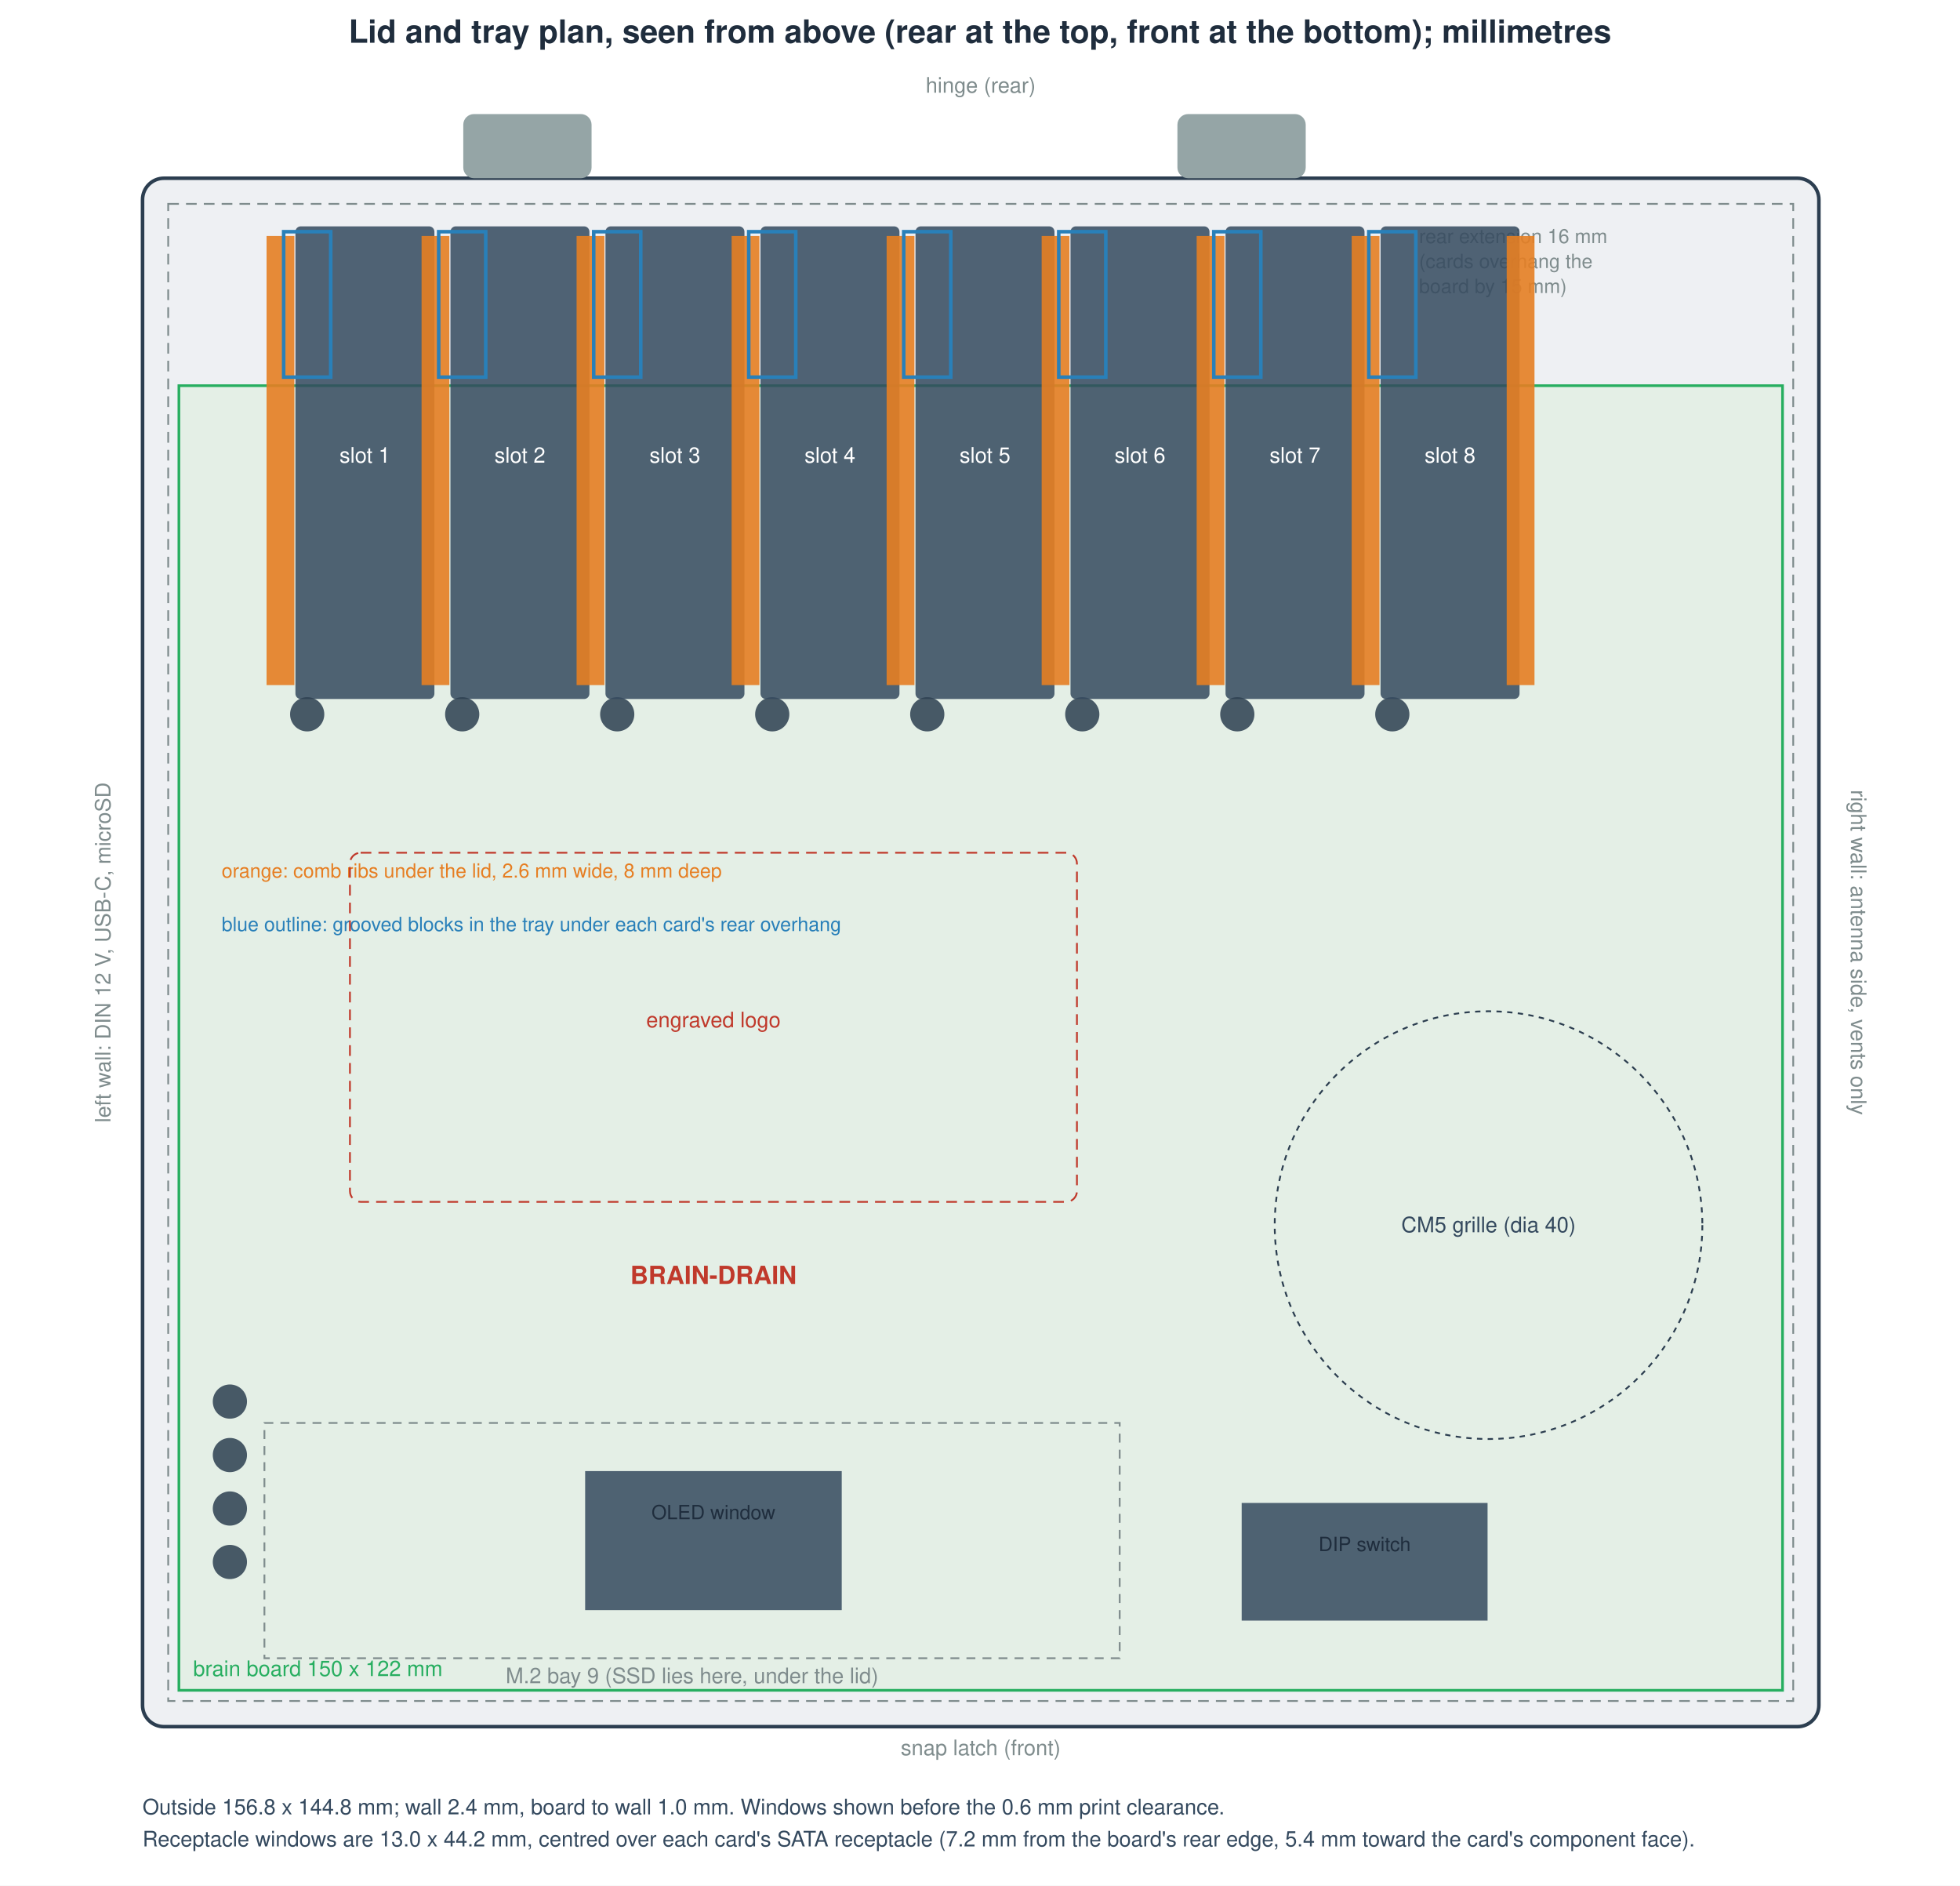
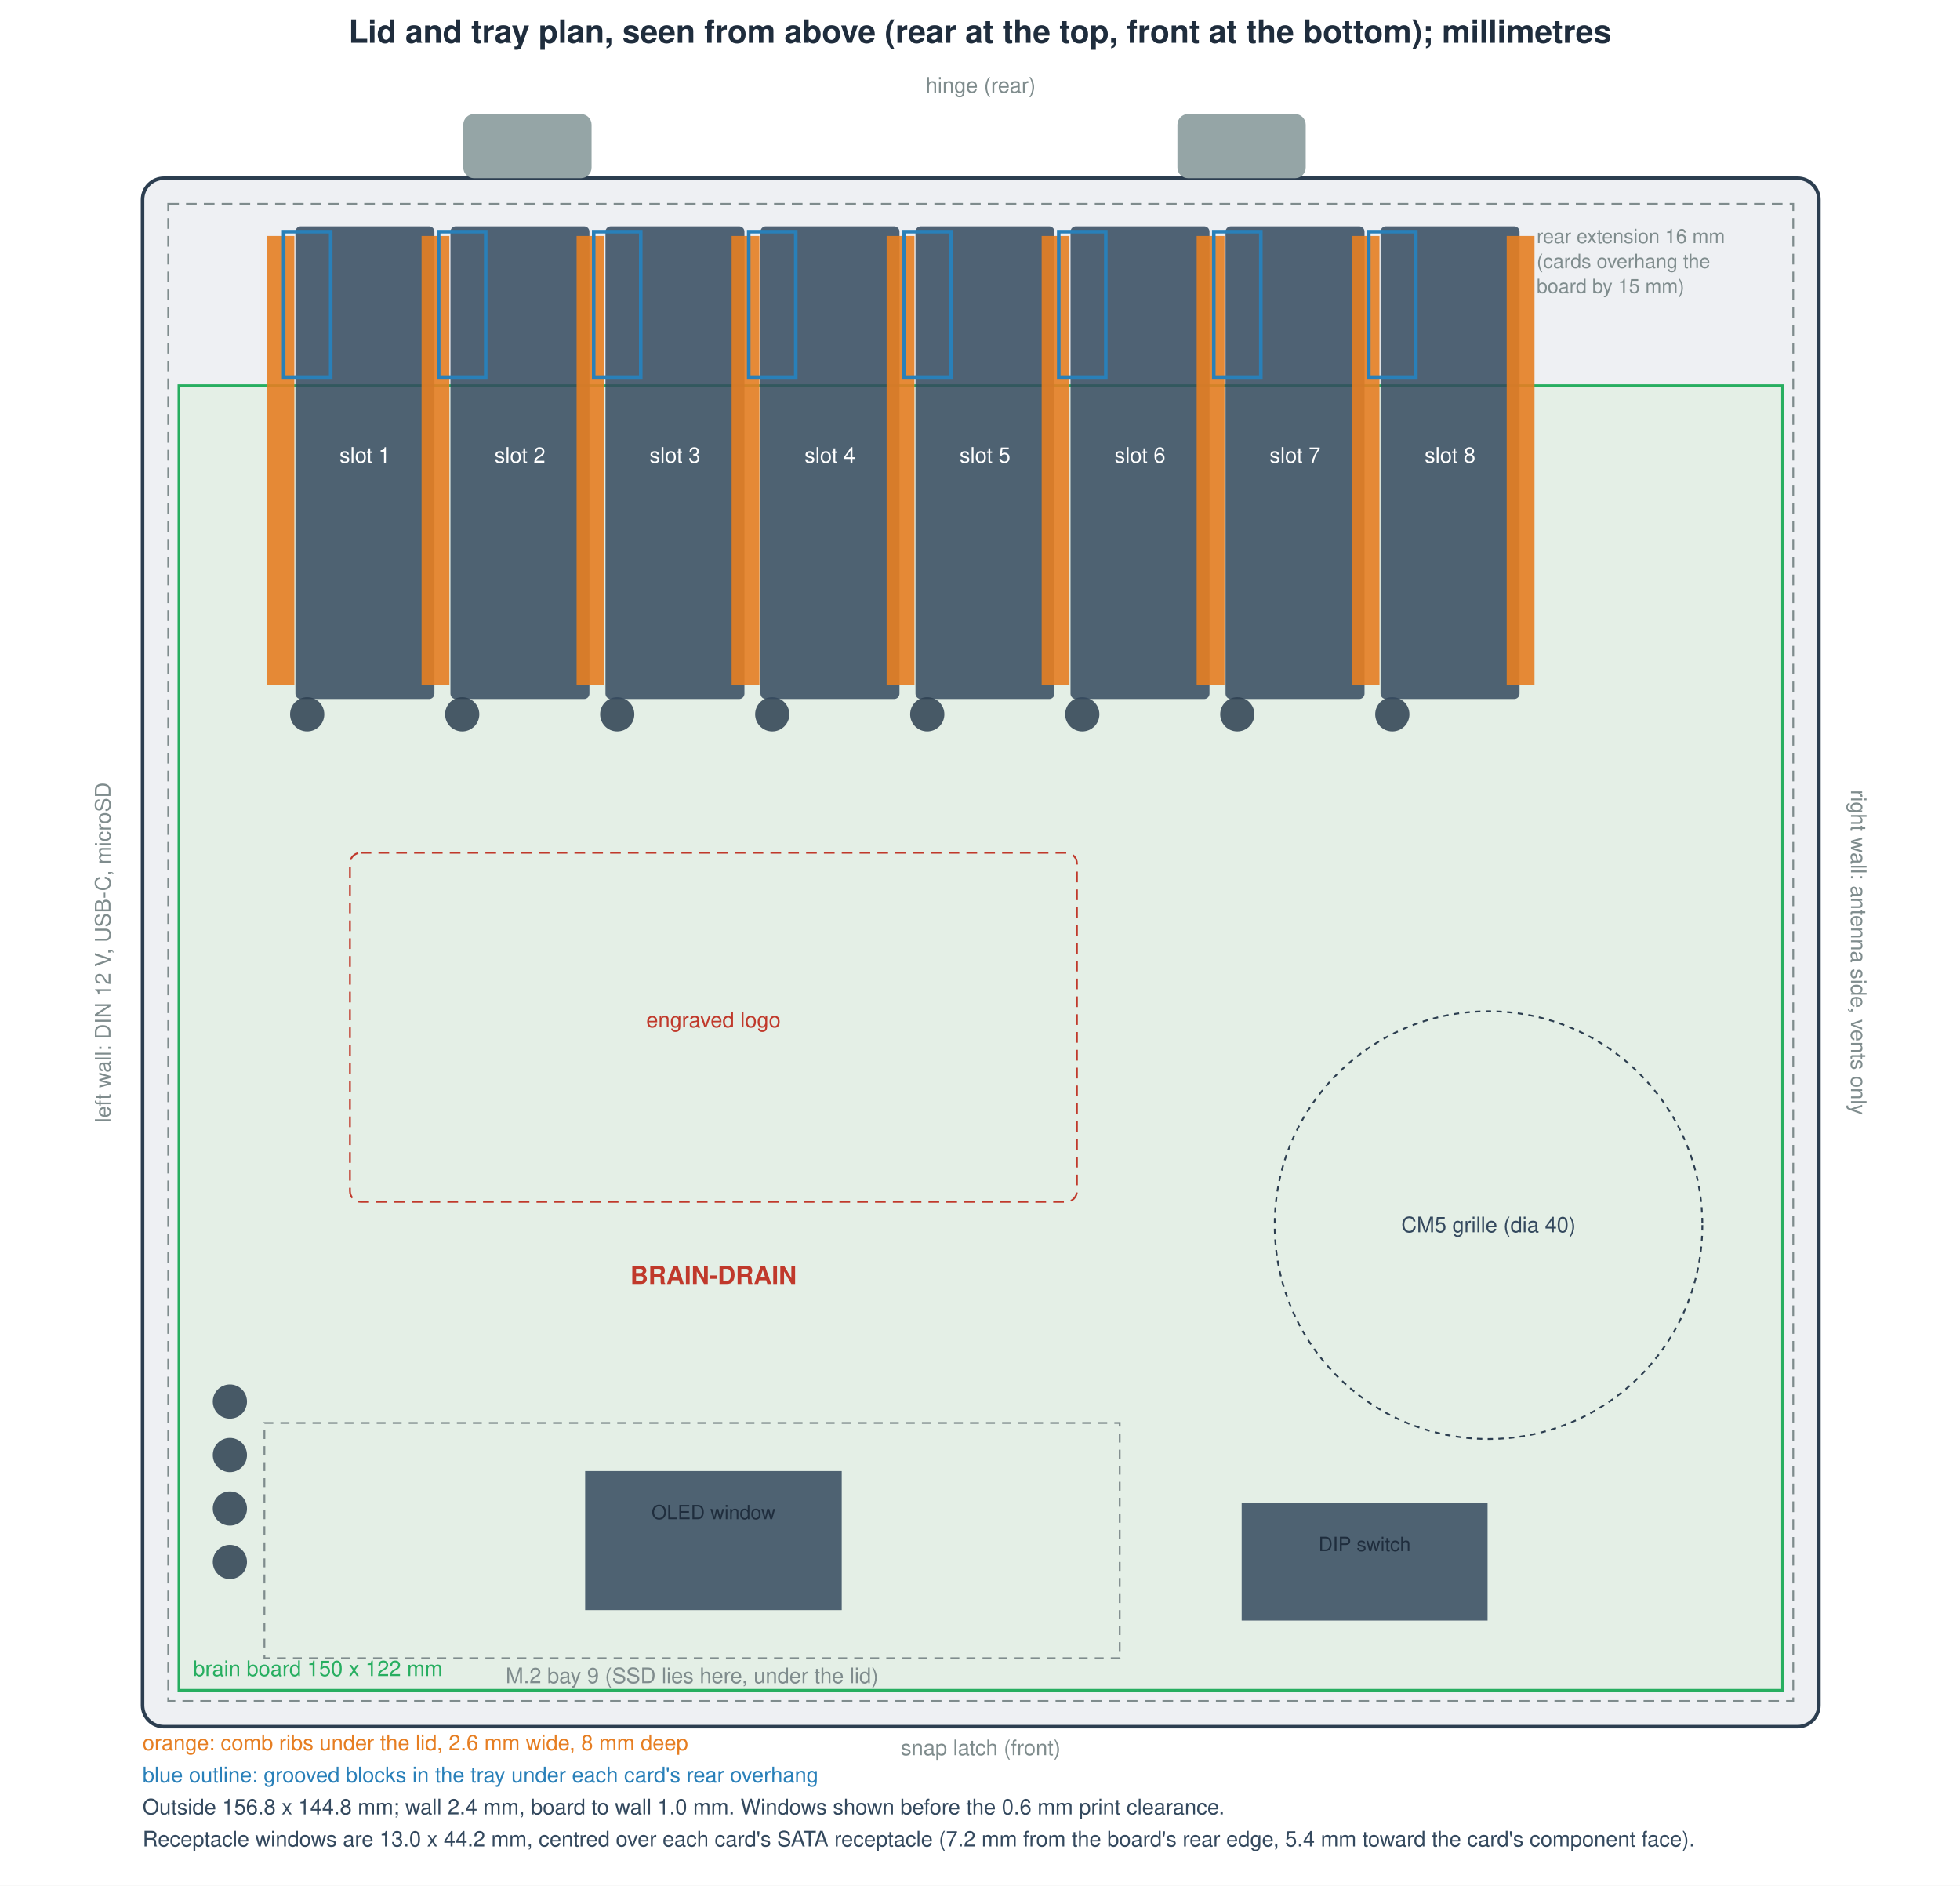
<svg xmlns="http://www.w3.org/2000/svg" viewBox="0 0 1100 1058" width="1100" height="1058">
  <defs>
    <marker id="ah" markerWidth="10" markerHeight="8" refX="9" refY="4" orient="auto">
      <path d="M0,0 L10,4 L0,8 z" fill="#2c3e50" />
    </marker>
  </defs>
  <rect width="100%" height="100%" fill="white" />
  <text x="550.0" y="24" text-anchor="middle" font-family="Helvetica, Arial, sans-serif" font-size="18" font-weight="700" fill="#1f2d3d">Lid and tray plan, seen from above (rear at the top, front at the bottom); millimetres</text>
  <rect x="80.0" y="100.0" width="940.8" height="868.8" rx="12" fill="#eef0f3" stroke="#2c3e50" stroke-width="2" />
  <rect x="94.4" y="114.4" width="912.0" height="840.0" fill="none" stroke="#7f8c8d" stroke-dasharray="6 4" />
  <rect x="100.4" y="216.4" width="900.0" height="732.0" fill="#e4efe6" stroke="#27ae60" stroke-width="1.5" />
  <text x="108.4" y="940.4" font-family="Helvetica, Arial, sans-serif" font-size="12" fill="#27ae60">brain board 150 x 122 mm</text>
-   <text x="796.4" y="136.4" font-family="Helvetica, Arial, sans-serif" font-size="11" fill="#7f8c8d">rear extension 16 mm</text>
-   <text x="796.4" y="150.4" font-family="Helvetica, Arial, sans-serif" font-size="11" fill="#7f8c8d">(cards overhang the</text>
-   <text x="796.4" y="164.4" font-family="Helvetica, Arial, sans-serif" font-size="11" fill="#7f8c8d">board by 15 mm)</text>
+   <text x="862.4" y="136.4" font-family="Helvetica, Arial, sans-serif" font-size="11" fill="#7f8c8d">rear extension 16 mm</text>
+   <text x="862.4" y="150.4" font-family="Helvetica, Arial, sans-serif" font-size="11" fill="#7f8c8d">(cards overhang the</text>
+   <text x="862.4" y="164.4" font-family="Helvetica, Arial, sans-serif" font-size="11" fill="#7f8c8d">board by 15 mm)</text>
  <circle cx="129.02" cy="846.4" r="9.6" fill="#2c3e50" opacity="0.85" />
  <circle cx="129.02" cy="876.4" r="9.6" fill="#2c3e50" opacity="0.85" />
  <circle cx="433.4" cy="400.78" r="9.6" fill="#2c3e50" opacity="0.85" />
  <circle cx="129.02" cy="816.4" r="9.6" fill="#2c3e50" opacity="0.85" />
  <rect x="687.8" y="127" width="78.0" height="265.2" rx="3" fill="#34495e" opacity="0.85" />
  <text x="726.8" y="259.6" text-anchor="middle" font-family="Helvetica, Arial, sans-serif" font-size="12" fill="white">slot 7</text>
  <rect x="252.8" y="127" width="78.0" height="265.2" rx="3" fill="#34495e" opacity="0.85" />
  <text x="291.8" y="259.6" text-anchor="middle" font-family="Helvetica, Arial, sans-serif" font-size="12" fill="white">slot 2</text>
  <rect x="696.86" y="843.28" width="138.0" height="66.0" fill="#34495e" opacity="0.85" />
  <text x="765.86" y="870.28" text-anchor="middle" font-family="Helvetica, Arial, sans-serif" font-size="11" fill="#1f2d3d">DIP switch</text>
  <circle cx="129.02" cy="786.4" r="9.6" fill="#2c3e50" opacity="0.85" />
  <rect x="165.8" y="127" width="78.0" height="265.2" rx="3" fill="#34495e" opacity="0.85" />
  <text x="204.8" y="259.6" text-anchor="middle" font-family="Helvetica, Arial, sans-serif" font-size="12" fill="white">slot 1</text>
  <circle cx="346.4" cy="400.78" r="9.6" fill="#2c3e50" opacity="0.85" />
  <circle cx="694.4" cy="400.78" r="9.6" fill="#2c3e50" opacity="0.85" />
  <circle cx="781.4" cy="400.78" r="9.6" fill="#2c3e50" opacity="0.85" />
  <circle cx="607.4" cy="400.78" r="9.6" fill="#2c3e50" opacity="0.85" />
  <rect x="426.8" y="127" width="78.0" height="265.2" rx="3" fill="#34495e" opacity="0.85" />
  <text x="465.8" y="259.6" text-anchor="middle" font-family="Helvetica, Arial, sans-serif" font-size="12" fill="white">slot 4</text>
  <rect x="148.4" y="798.4" width="480.0" height="132.0" fill="none" stroke="#7f8c8d" stroke-dasharray="5 4" />
  <text x="388.4" y="944.4" text-anchor="middle" font-family="Helvetica, Arial, sans-serif" font-size="12" fill="#7f8c8d">M.2 bay 9 (SSD lies here, under the lid)</text>
  <circle cx="835.4" cy="687.4" r="120.0" fill="none" stroke="#2c3e50" stroke-dasharray="3 3" />
  <text x="835.4" y="691.4" text-anchor="middle" font-family="Helvetica, Arial, sans-serif" font-size="12" fill="#34495e">CM5 grille (dia 40)</text>
  <rect x="513.8" y="127" width="78.0" height="265.2" rx="3" fill="#34495e" opacity="0.85" />
  <text x="552.8" y="259.6" text-anchor="middle" font-family="Helvetica, Arial, sans-serif" font-size="12" fill="white">slot 5</text>
  <circle cx="172.4" cy="400.78" r="9.6" fill="#2c3e50" opacity="0.85" />
  <rect x="600.8" y="127" width="78.0" height="265.2" rx="3" fill="#34495e" opacity="0.85" />
  <text x="639.8" y="259.6" text-anchor="middle" font-family="Helvetica, Arial, sans-serif" font-size="12" fill="white">slot 6</text>
  <rect x="339.8" y="127" width="78.0" height="265.2" rx="3" fill="#34495e" opacity="0.85" />
  <text x="378.8" y="259.6" text-anchor="middle" font-family="Helvetica, Arial, sans-serif" font-size="12" fill="white">slot 3</text>
  <circle cx="259.4" cy="400.78" r="9.6" fill="#2c3e50" opacity="0.85" />
  <rect x="774.8" y="127" width="78.0" height="265.2" rx="3" fill="#34495e" opacity="0.85" />
  <text x="813.8" y="259.6" text-anchor="middle" font-family="Helvetica, Arial, sans-serif" font-size="12" fill="white">slot 8</text>
  <circle cx="520.4" cy="400.78" r="9.6" fill="#2c3e50" opacity="0.85" />
  <rect x="328.4" y="825.4" width="144.0" height="78.0" fill="#34495e" opacity="0.85" />
  <text x="400.4" y="852.4" text-anchor="middle" font-family="Helvetica, Arial, sans-serif" font-size="11" fill="#1f2d3d">OLED window</text>
  <rect x="149.6" y="132.4" width="15.6" height="252.0" fill="#e67e22" opacity="0.9" />
  <rect x="236.6" y="132.4" width="15.6" height="252.0" fill="#e67e22" opacity="0.9" />
  <rect x="323.6" y="132.4" width="15.6" height="252.0" fill="#e67e22" opacity="0.9" />
  <rect x="410.6" y="132.4" width="15.6" height="252.0" fill="#e67e22" opacity="0.9" />
  <rect x="497.6" y="132.4" width="15.6" height="252.0" fill="#e67e22" opacity="0.9" />
  <rect x="584.6" y="132.4" width="15.6" height="252.0" fill="#e67e22" opacity="0.9" />
  <rect x="671.6" y="132.4" width="15.6" height="252.0" fill="#e67e22" opacity="0.9" />
  <rect x="758.6" y="132.4" width="15.6" height="252.0" fill="#e67e22" opacity="0.9" />
  <rect x="845.6" y="132.4" width="15.6" height="252.0" fill="#e67e22" opacity="0.9" />
  <rect x="159.2" y="130.0" width="26.4" height="81.6" fill="none" stroke="#2980b9" stroke-width="2" />
  <rect x="246.2" y="130.0" width="26.4" height="81.6" fill="none" stroke="#2980b9" stroke-width="2" />
  <rect x="333.2" y="130.0" width="26.4" height="81.6" fill="none" stroke="#2980b9" stroke-width="2" />
  <rect x="420.2" y="130.0" width="26.4" height="81.6" fill="none" stroke="#2980b9" stroke-width="2" />
  <rect x="507.2" y="130.0" width="26.4" height="81.6" fill="none" stroke="#2980b9" stroke-width="2" />
  <rect x="594.2" y="130.0" width="26.4" height="81.6" fill="none" stroke="#2980b9" stroke-width="2" />
  <rect x="681.2" y="130.0" width="26.4" height="81.6" fill="none" stroke="#2980b9" stroke-width="2" />
  <rect x="768.2" y="130.0" width="26.4" height="81.6" fill="none" stroke="#2980b9" stroke-width="2" />
-   <text x="124.4" y="492.4" font-family="Helvetica, Arial, sans-serif" font-size="11" fill="#e67e22">orange: comb ribs under the lid, 2.6 mm wide, 8 mm deep</text>
-   <text x="124.4" y="522.4" font-family="Helvetica, Arial, sans-serif" font-size="11" fill="#2980b9">blue outline: grooved blocks in the tray under each card's rear overhang</text>
+   <text x="80" y="982" font-family="Helvetica, Arial, sans-serif" font-size="12" fill="#e67e22">orange: comb ribs under the lid, 2.6 mm wide, 8 mm deep</text>
+   <text x="80" y="1000" font-family="Helvetica, Arial, sans-serif" font-size="12" fill="#2980b9">blue outline: grooved blocks in the tray under each card's rear overhang</text>
  <rect x="196.4" y="478.465" width="408.0" height="195.871" rx="6" fill="none" stroke="#c0392b" stroke-dasharray="6 4" />
  <text x="400.4" y="576.4" text-anchor="middle" font-family="Helvetica, Arial, sans-serif" font-size="12" fill="#c0392b">engraved logo</text>
  <text x="400.4" y="720.4" text-anchor="middle" font-family="Helvetica, Arial, sans-serif" font-size="14" font-weight="700" fill="#c0392b">BRAIN-DRAIN</text>
  <rect x="260.0" y="64.0" width="72.0" height="36.0" rx="6" fill="#95a5a6" />
  <rect x="660.8" y="64.0" width="72.0" height="36.0" rx="6" fill="#95a5a6" />
  <text x="550.4" y="52.0" text-anchor="middle" font-family="Helvetica, Arial, sans-serif" font-size="12" fill="#7f8c8d">hinge (rear)</text>
  <text x="550.4" y="984.8" text-anchor="middle" font-family="Helvetica, Arial, sans-serif" font-size="12" fill="#7f8c8d">snap latch (front)</text>
  <text x="62.0" y="534.4" text-anchor="middle" transform="rotate(-90 62.0 534.4)" font-family="Helvetica, Arial, sans-serif" font-size="12" fill="#7f8c8d">left wall: DIN 12 V, USB-C, microSD</text>
  <text x="1038.8" y="534.4" text-anchor="middle" transform="rotate(90 1038.8 534.4)" font-family="Helvetica, Arial, sans-serif" font-size="12" fill="#7f8c8d">right wall: antenna side, vents only</text>
  <text x="80" y="1018" font-family="Helvetica, Arial, sans-serif" font-size="12" fill="#34495e">Outside 156.8 x 144.8 mm; wall 2.4 mm, board to wall 1.0 mm. Windows shown before the 0.6 mm print clearance.</text>
  <text x="80" y="1036" font-family="Helvetica, Arial, sans-serif" font-size="12" fill="#34495e">Receptacle windows are 13.0 x 44.2 mm, centred over each card's SATA receptacle (7.2 mm from the board's rear edge, 5.4 mm toward the card's component face).</text>
</svg>
